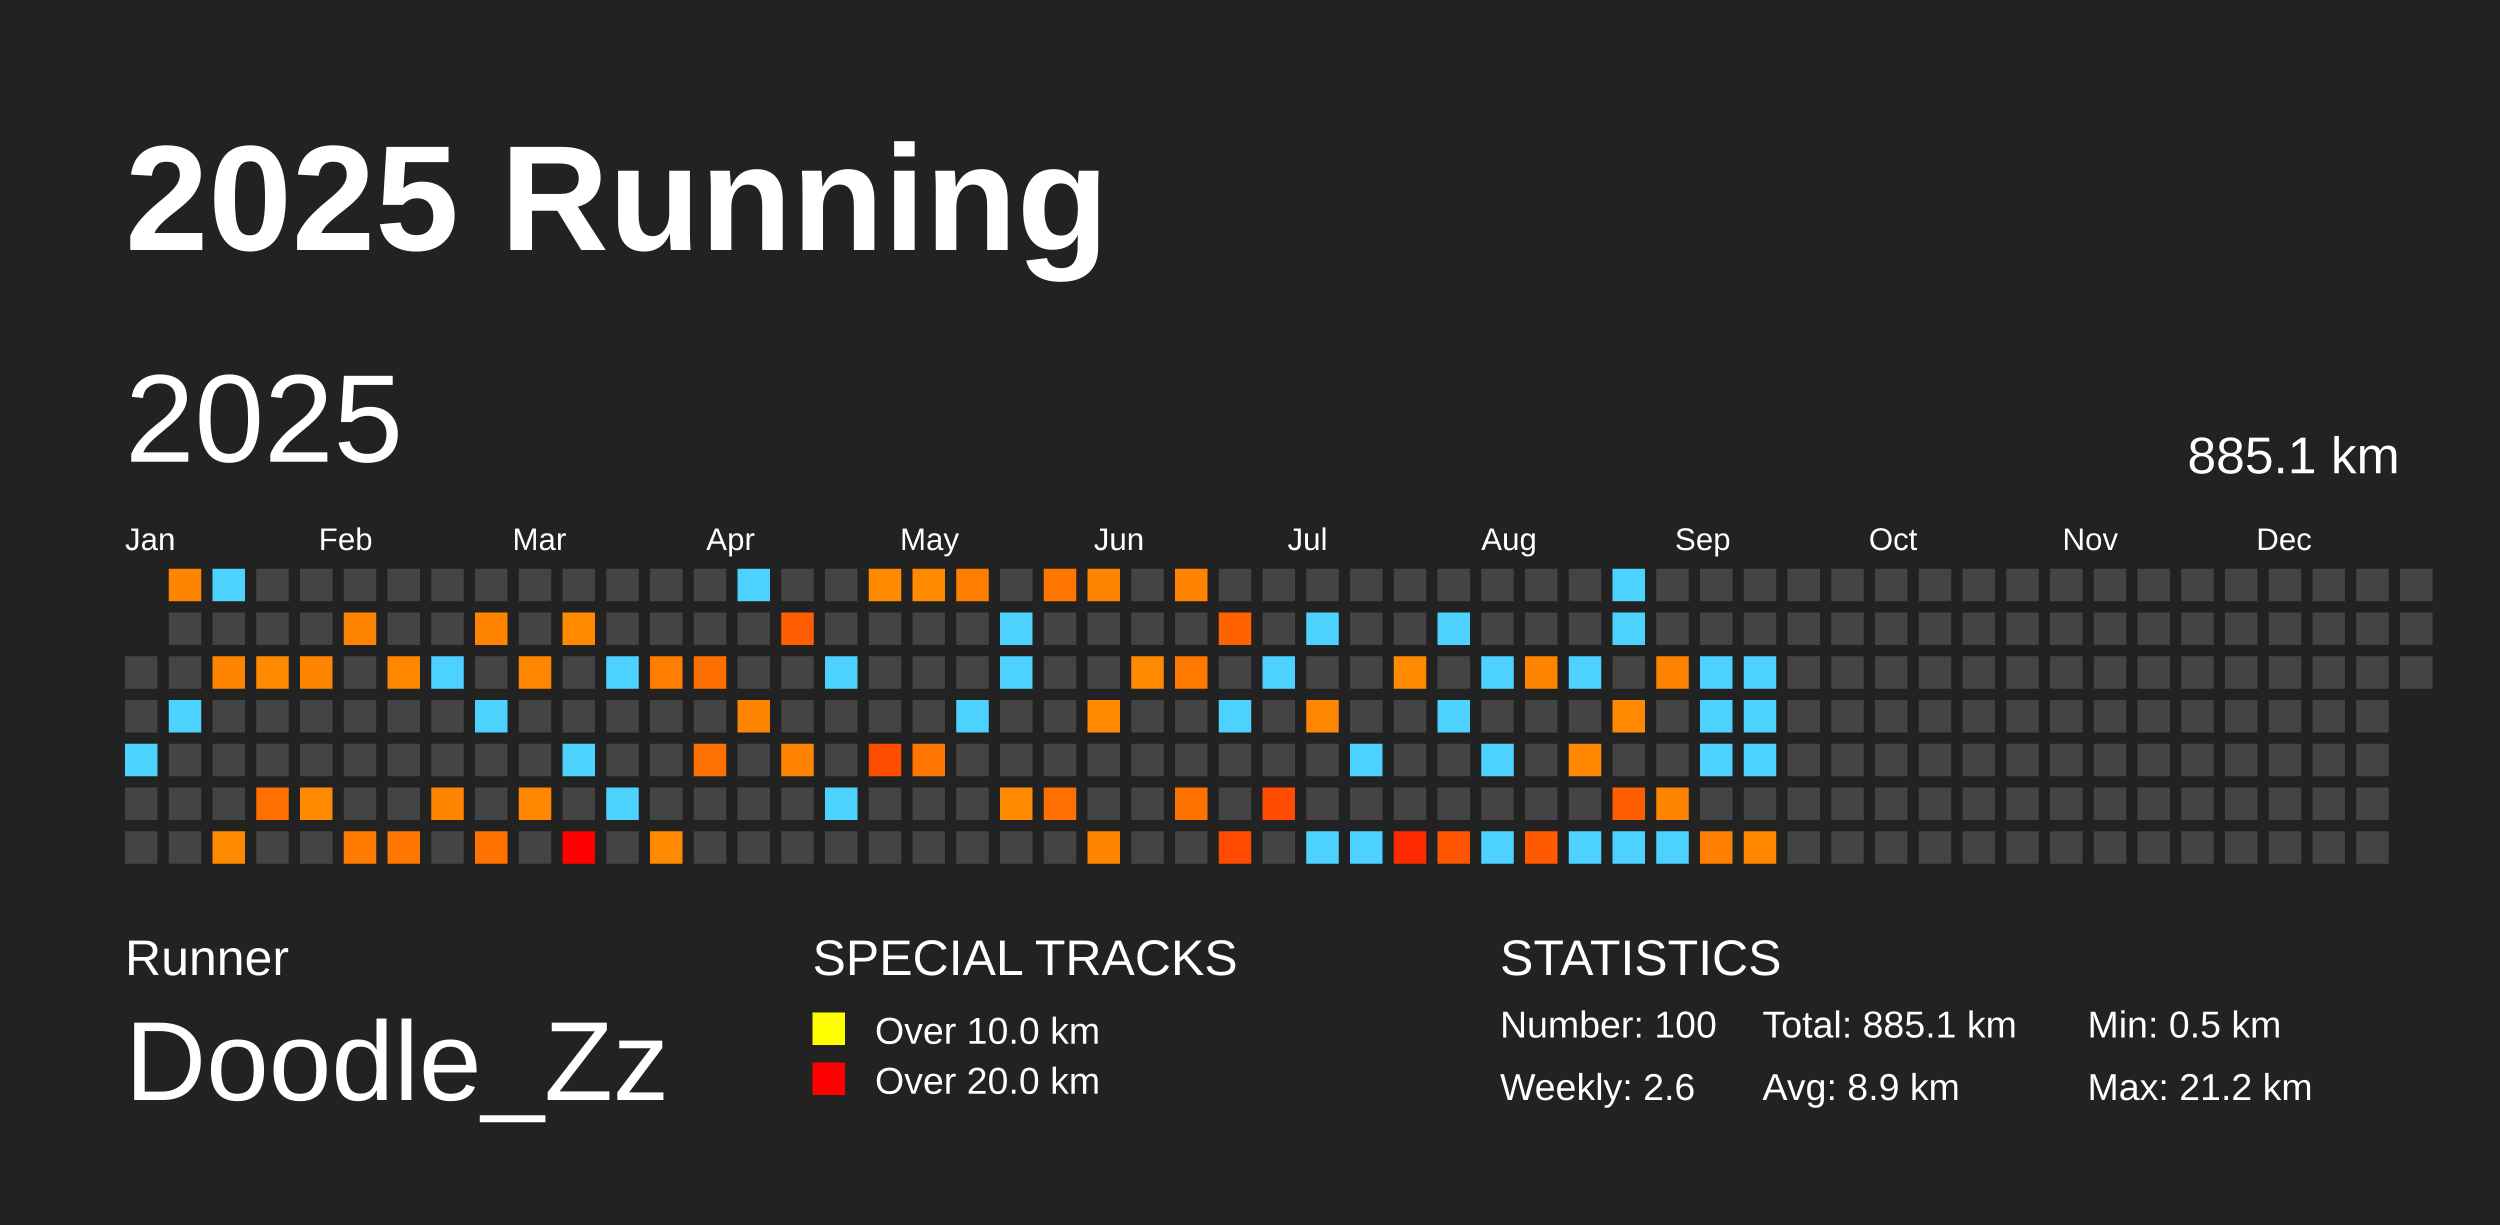
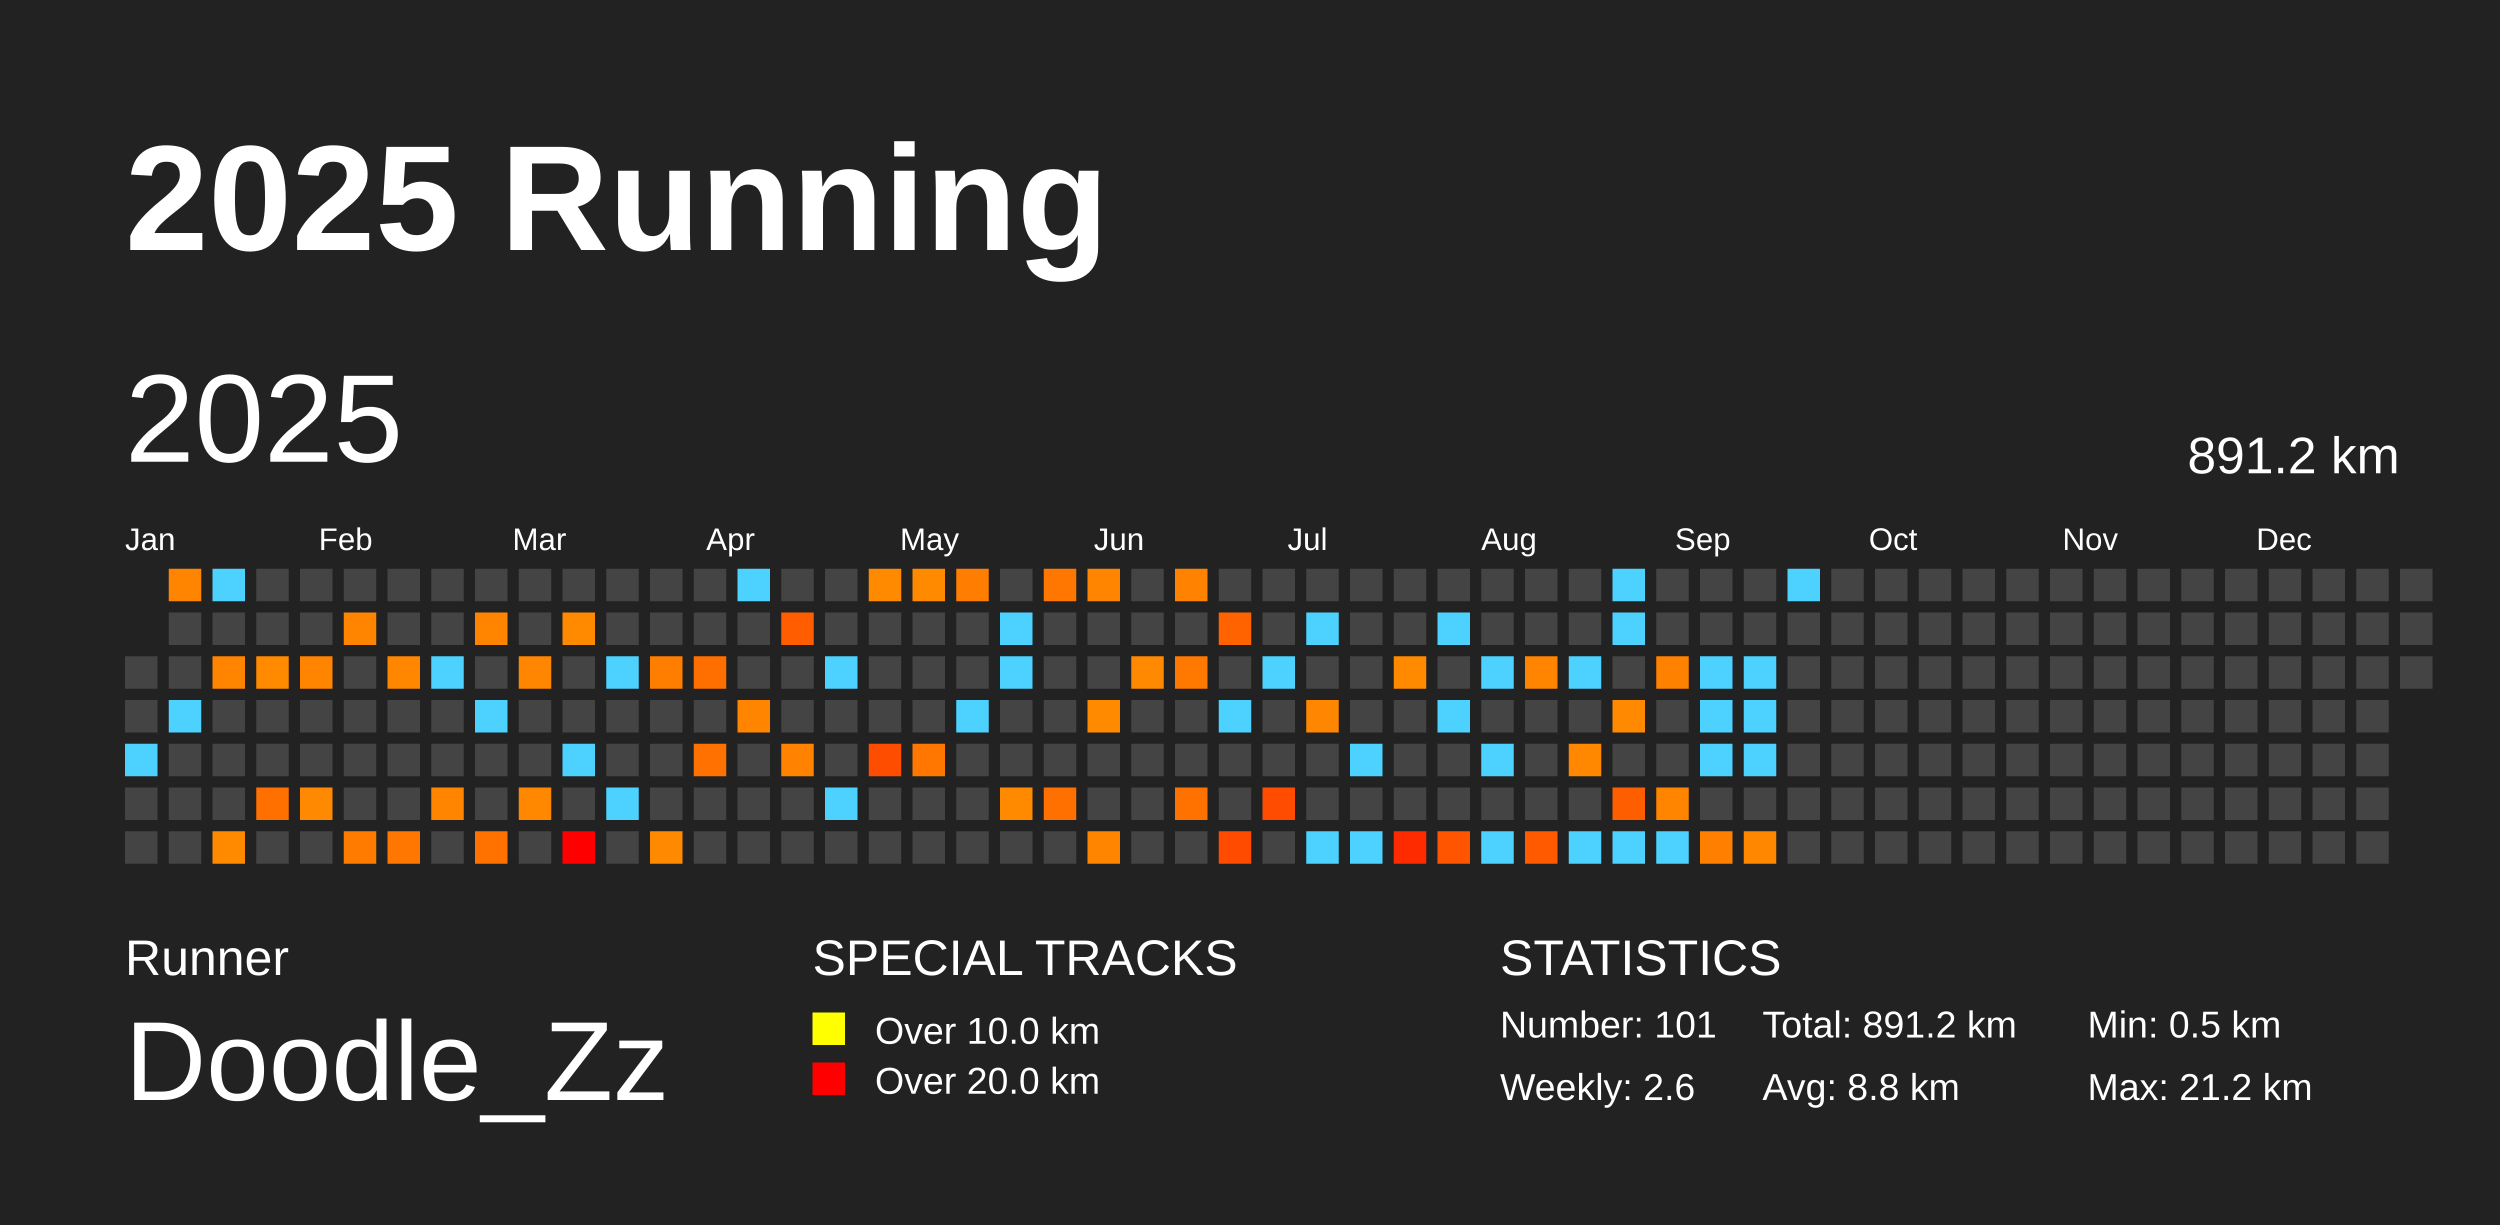
<svg xmlns="http://www.w3.org/2000/svg" baseProfile="full" height="98mm" version="1.1" viewBox="0,0,200,98" width="200mm">
  <defs />
  <rect fill="#222222" height="98" width="200" x="0" y="0" />
  <text fill="#FFFFFF" style="font-size:12px; font-family:Arial; font-weight:bold;" x="10" y="20">2025 Running</text>
  <text fill="#FFFFFF" style="font-size:4px; font-family:Arial" x="10" y="78">Runner</text>
  <text fill="#FFFFFF" style="font-size:9px; font-family:Arial" x="10" y="88">Doodle_Zz</text>
  <text fill="#FFFFFF" style="font-size:4px; font-family:Arial" x="65" y="78">SPECIAL TRACKS</text>
  <rect fill="yellow" height="2.6" width="2.6" x="65" y="81" />
  <text fill="#FFFFFF" style="font-size:3px; font-family:Arial" x="70" y="83.5">Over 10.0 km</text>
  <rect fill="red" height="2.6" width="2.6" x="65" y="85" />
  <text fill="#FFFFFF" style="font-size:3px; font-family:Arial" x="70" y="87.5">Over 20.0 km</text>
  <text fill="#FFFFFF" style="font-size:4px; font-family:Arial" x="120" y="78">STATISTICS</text>
-   <text fill="#FFFFFF" style="font-size:3px; font-family:Arial" x="120" y="83">Number: 100</text>
+   <text fill="#FFFFFF" style="font-size:3px; font-family:Arial" x="120" y="83">Number: 101</text>
  <text fill="#FFFFFF" style="font-size:3px; font-family:Arial" x="120" y="88">Weekly: 2.6</text>
-   <text fill="#FFFFFF" style="font-size:3px; font-family:Arial" x="141" y="83">Total: 885.1 km</text>
-   <text fill="#FFFFFF" style="font-size:3px; font-family:Arial" x="141" y="88">Avg: 8.9 km</text>
+   <text fill="#FFFFFF" style="font-size:3px; font-family:Arial" x="141" y="83">Total: 891.2 km</text>
+   <text fill="#FFFFFF" style="font-size:3px; font-family:Arial" x="141" y="88">Avg: 8.8 km</text>
  <text fill="#FFFFFF" style="font-size:3px; font-family:Arial" x="167" y="83">Min: 0.5 km</text>
  <text fill="#FFFFFF" style="font-size:3px; font-family:Arial" x="167" y="88">Max: 21.2 km</text>
  <text dominant-baseline="hanging" fill="#FFFFFF" style="font-size:10.0px; font-family:Arial;" x="10" y="30">2025</text>
-   <text dominant-baseline="hanging" fill="#FFFFFF" style="font-size:4.125px; font-family:Arial;" x="175" y="35">885.1 km</text>
+   <text dominant-baseline="hanging" fill="#FFFFFF" style="font-size:4.125px; font-family:Arial;" x="175" y="35">891.2 km</text>
  <text fill="#FFFFFF" style="font-size:2.5px; font-family:Arial" x="10.0" y="44">Jan</text>
  <text fill="#FFFFFF" style="font-size:2.5px; font-family:Arial" x="25.5" y="44">Feb</text>
  <text fill="#FFFFFF" style="font-size:2.5px; font-family:Arial" x="41.0" y="44">Mar</text>
  <text fill="#FFFFFF" style="font-size:2.5px; font-family:Arial" x="56.5" y="44">Apr</text>
  <text fill="#FFFFFF" style="font-size:2.5px; font-family:Arial" x="72.0" y="44">May</text>
  <text fill="#FFFFFF" style="font-size:2.5px; font-family:Arial" x="87.5" y="44">Jun</text>
  <text fill="#FFFFFF" style="font-size:2.5px; font-family:Arial" x="103.0" y="44">Jul</text>
  <text fill="#FFFFFF" style="font-size:2.5px; font-family:Arial" x="118.5" y="44">Aug</text>
  <text fill="#FFFFFF" style="font-size:2.5px; font-family:Arial" x="134.0" y="44">Sep</text>
  <text fill="#FFFFFF" style="font-size:2.5px; font-family:Arial" x="149.5" y="44">Oct</text>
  <text fill="#FFFFFF" style="font-size:2.5px; font-family:Arial" x="165.0" y="44">Nov</text>
  <text fill="#FFFFFF" style="font-size:2.5px; font-family:Arial" x="180.5" y="44">Dec</text>
  <rect fill="#444444" height="2.6" width="2.6" x="10.0" y="52.5" />
  <rect fill="#444444" height="2.6" width="2.6" x="10.0" y="56.0" />
  <rect fill="#4dd2ff" height="2.6" width="2.6" x="10.0" y="59.5" />
  <rect fill="#444444" height="2.6" width="2.6" x="10.0" y="63.0" />
  <rect fill="#444444" height="2.6" width="2.6" x="10.0" y="66.5" />
  <rect fill="#ff8500" height="2.6" width="2.6" x="13.5" y="45.5" />
  <rect fill="#444444" height="2.6" width="2.6" x="13.5" y="49.0" />
  <rect fill="#444444" height="2.6" width="2.6" x="13.5" y="52.5" />
  <rect fill="#4dd2ff" height="2.6" width="2.6" x="13.5" y="56.0" />
  <rect fill="#444444" height="2.6" width="2.6" x="13.5" y="59.5" />
  <rect fill="#444444" height="2.6" width="2.6" x="13.5" y="63.0" />
  <rect fill="#444444" height="2.6" width="2.6" x="13.5" y="66.5" />
  <rect fill="#4dd2ff" height="2.6" width="2.6" x="17.0" y="45.5" />
  <rect fill="#444444" height="2.6" width="2.6" x="17.0" y="49.0" />
  <rect fill="#ff8400" height="2.6" width="2.6" x="17.0" y="52.5" />
  <rect fill="#444444" height="2.6" width="2.6" x="17.0" y="56.0" />
  <rect fill="#444444" height="2.6" width="2.6" x="17.0" y="59.5" />
  <rect fill="#444444" height="2.6" width="2.6" x="17.0" y="63.0" />
  <rect fill="#ff8a00" height="2.6" width="2.6" x="17.0" y="66.5" />
  <rect fill="#444444" height="2.6" width="2.6" x="20.5" y="45.5" />
  <rect fill="#444444" height="2.6" width="2.6" x="20.5" y="49.0" />
  <rect fill="#ff8a00" height="2.6" width="2.6" x="20.5" y="52.5" />
  <rect fill="#444444" height="2.6" width="2.6" x="20.5" y="56.0" />
  <rect fill="#444444" height="2.6" width="2.6" x="20.5" y="59.5" />
  <rect fill="#ff7000" height="2.6" width="2.6" x="20.5" y="63.0" />
  <rect fill="#444444" height="2.6" width="2.6" x="20.5" y="66.5" />
  <rect fill="#444444" height="2.6" width="2.6" x="24.0" y="45.5" />
  <rect fill="#444444" height="2.6" width="2.6" x="24.0" y="49.0" />
  <rect fill="#ff8400" height="2.6" width="2.6" x="24.0" y="52.5" />
  <rect fill="#444444" height="2.6" width="2.6" x="24.0" y="56.0" />
  <rect fill="#444444" height="2.6" width="2.6" x="24.0" y="59.5" />
  <rect fill="#ff8900" height="2.6" width="2.6" x="24.0" y="63.0" />
  <rect fill="#444444" height="2.6" width="2.6" x="24.0" y="66.5" />
  <rect fill="#444444" height="2.6" width="2.6" x="27.5" y="45.5" />
  <rect fill="#ff8400" height="2.6" width="2.6" x="27.5" y="49.0" />
  <rect fill="#444444" height="2.6" width="2.6" x="27.5" y="52.5" />
  <rect fill="#444444" height="2.6" width="2.6" x="27.5" y="56.0" />
  <rect fill="#444444" height="2.6" width="2.6" x="27.5" y="59.5" />
  <rect fill="#444444" height="2.6" width="2.6" x="27.5" y="63.0" />
  <rect fill="#ff7b00" height="2.6" width="2.6" x="27.5" y="66.5" />
  <rect fill="#444444" height="2.6" width="2.6" x="31.0" y="45.5" />
  <rect fill="#444444" height="2.6" width="2.6" x="31.0" y="49.0" />
  <rect fill="#ff8700" height="2.6" width="2.6" x="31.0" y="52.5" />
  <rect fill="#444444" height="2.6" width="2.6" x="31.0" y="56.0" />
  <rect fill="#444444" height="2.6" width="2.6" x="31.0" y="59.5" />
  <rect fill="#444444" height="2.6" width="2.6" x="31.0" y="63.0" />
  <rect fill="#ff7600" height="2.6" width="2.6" x="31.0" y="66.5" />
  <rect fill="#444444" height="2.6" width="2.6" x="34.5" y="45.5" />
  <rect fill="#444444" height="2.6" width="2.6" x="34.5" y="49.0" />
  <rect fill="#4dd2ff" height="2.6" width="2.6" x="34.5" y="52.5" />
  <rect fill="#444444" height="2.6" width="2.6" x="34.5" y="56.0" />
  <rect fill="#444444" height="2.6" width="2.6" x="34.5" y="59.5" />
  <rect fill="#ff8400" height="2.6" width="2.6" x="34.5" y="63.0" />
  <rect fill="#444444" height="2.6" width="2.6" x="34.5" y="66.5" />
  <rect fill="#444444" height="2.6" width="2.6" x="38.0" y="45.5" />
  <rect fill="#ff8500" height="2.6" width="2.6" x="38.0" y="49.0" />
  <rect fill="#444444" height="2.6" width="2.6" x="38.0" y="52.5" />
  <rect fill="#4dd2ff" height="2.6" width="2.6" x="38.0" y="56.0" />
  <rect fill="#444444" height="2.6" width="2.6" x="38.0" y="59.5" />
  <rect fill="#444444" height="2.6" width="2.6" x="38.0" y="63.0" />
  <rect fill="#ff7200" height="2.6" width="2.6" x="38.0" y="66.5" />
  <rect fill="#444444" height="2.6" width="2.6" x="41.5" y="45.5" />
  <rect fill="#444444" height="2.6" width="2.6" x="41.5" y="49.0" />
  <rect fill="#ff8600" height="2.6" width="2.6" x="41.5" y="52.5" />
  <rect fill="#444444" height="2.6" width="2.6" x="41.5" y="56.0" />
  <rect fill="#444444" height="2.6" width="2.6" x="41.5" y="59.5" />
  <rect fill="#ff8800" height="2.6" width="2.6" x="41.5" y="63.0" />
  <rect fill="#444444" height="2.6" width="2.6" x="41.5" y="66.5" />
  <rect fill="#444444" height="2.6" width="2.6" x="45.0" y="45.5" />
  <rect fill="#ff8a00" height="2.6" width="2.6" x="45.0" y="49.0" />
  <rect fill="#444444" height="2.6" width="2.6" x="45.0" y="52.5" />
  <rect fill="#444444" height="2.6" width="2.6" x="45.0" y="56.0" />
  <rect fill="#4dd2ff" height="2.6" width="2.6" x="45.0" y="59.5" />
  <rect fill="#444444" height="2.6" width="2.6" x="45.0" y="63.0" />
  <rect fill="red" height="2.6" width="2.6" x="45.0" y="66.5" />
  <rect fill="#444444" height="2.6" width="2.6" x="48.5" y="45.5" />
  <rect fill="#444444" height="2.6" width="2.6" x="48.5" y="49.0" />
  <rect fill="#4dd2ff" height="2.6" width="2.6" x="48.5" y="52.5" />
  <rect fill="#444444" height="2.6" width="2.6" x="48.5" y="56.0" />
  <rect fill="#444444" height="2.6" width="2.6" x="48.5" y="59.5" />
  <rect fill="#4dd2ff" height="2.6" width="2.6" x="48.5" y="63.0" />
  <rect fill="#444444" height="2.6" width="2.6" x="48.5" y="66.5" />
  <rect fill="#444444" height="2.6" width="2.6" x="52.0" y="45.5" />
  <rect fill="#444444" height="2.6" width="2.6" x="52.0" y="49.0" />
  <rect fill="#ff7e00" height="2.6" width="2.6" x="52.0" y="52.5" />
  <rect fill="#444444" height="2.6" width="2.6" x="52.0" y="56.0" />
  <rect fill="#444444" height="2.6" width="2.6" x="52.0" y="59.5" />
  <rect fill="#444444" height="2.6" width="2.6" x="52.0" y="63.0" />
  <rect fill="#ff8900" height="2.6" width="2.6" x="52.0" y="66.5" />
  <rect fill="#444444" height="2.6" width="2.6" x="55.5" y="45.5" />
  <rect fill="#444444" height="2.6" width="2.6" x="55.5" y="49.0" />
  <rect fill="#ff6f00" height="2.6" width="2.6" x="55.5" y="52.5" />
  <rect fill="#444444" height="2.6" width="2.6" x="55.5" y="56.0" />
  <rect fill="#ff7100" height="2.6" width="2.6" x="55.5" y="59.5" />
  <rect fill="#444444" height="2.6" width="2.6" x="55.5" y="63.0" />
  <rect fill="#444444" height="2.6" width="2.6" x="55.5" y="66.5" />
  <rect fill="#4dd2ff" height="2.6" width="2.6" x="59.0" y="45.5" />
  <rect fill="#444444" height="2.6" width="2.6" x="59.0" y="49.0" />
  <rect fill="#444444" height="2.6" width="2.6" x="59.0" y="52.5" />
  <rect fill="#ff8400" height="2.6" width="2.6" x="59.0" y="56.0" />
  <rect fill="#444444" height="2.6" width="2.6" x="59.0" y="59.5" />
  <rect fill="#444444" height="2.6" width="2.6" x="59.0" y="63.0" />
  <rect fill="#444444" height="2.6" width="2.6" x="59.0" y="66.5" />
  <rect fill="#444444" height="2.6" width="2.6" x="62.5" y="45.5" />
  <rect fill="#ff5d00" height="2.6" width="2.6" x="62.5" y="49.0" />
  <rect fill="#444444" height="2.6" width="2.6" x="62.5" y="52.5" />
  <rect fill="#444444" height="2.6" width="2.6" x="62.5" y="56.0" />
  <rect fill="#ff8200" height="2.6" width="2.6" x="62.5" y="59.5" />
  <rect fill="#444444" height="2.6" width="2.6" x="62.5" y="63.0" />
  <rect fill="#444444" height="2.6" width="2.6" x="62.5" y="66.5" />
  <rect fill="#444444" height="2.6" width="2.6" x="66.0" y="45.5" />
  <rect fill="#444444" height="2.6" width="2.6" x="66.0" y="49.0" />
  <rect fill="#4dd2ff" height="2.6" width="2.6" x="66.0" y="52.5" />
  <rect fill="#444444" height="2.6" width="2.6" x="66.0" y="56.0" />
  <rect fill="#444444" height="2.6" width="2.6" x="66.0" y="59.5" />
  <rect fill="#4dd2ff" height="2.6" width="2.6" x="66.0" y="63.0" />
  <rect fill="#444444" height="2.6" width="2.6" x="66.0" y="66.5" />
  <rect fill="#ff8a00" height="2.6" width="2.6" x="69.5" y="45.5" />
  <rect fill="#444444" height="2.6" width="2.6" x="69.5" y="49.0" />
  <rect fill="#444444" height="2.6" width="2.6" x="69.5" y="52.5" />
  <rect fill="#444444" height="2.6" width="2.6" x="69.5" y="56.0" />
  <rect fill="#ff4d00" height="2.6" width="2.6" x="69.5" y="59.5" />
  <rect fill="#444444" height="2.6" width="2.6" x="69.5" y="63.0" />
  <rect fill="#444444" height="2.6" width="2.6" x="69.5" y="66.5" />
  <rect fill="#ff8a00" height="2.6" width="2.6" x="73.0" y="45.5" />
  <rect fill="#444444" height="2.6" width="2.6" x="73.0" y="49.0" />
  <rect fill="#444444" height="2.6" width="2.6" x="73.0" y="52.5" />
  <rect fill="#444444" height="2.6" width="2.6" x="73.0" y="56.0" />
  <rect fill="#ff7600" height="2.6" width="2.6" x="73.0" y="59.5" />
  <rect fill="#444444" height="2.6" width="2.6" x="73.0" y="63.0" />
  <rect fill="#444444" height="2.6" width="2.6" x="73.0" y="66.5" />
  <rect fill="#ff7d00" height="2.6" width="2.6" x="76.5" y="45.5" />
  <rect fill="#444444" height="2.6" width="2.6" x="76.5" y="49.0" />
  <rect fill="#444444" height="2.6" width="2.6" x="76.5" y="52.5" />
  <rect fill="#4dd2ff" height="2.6" width="2.6" x="76.5" y="56.0" />
  <rect fill="#444444" height="2.6" width="2.6" x="76.5" y="59.5" />
  <rect fill="#444444" height="2.6" width="2.6" x="76.5" y="63.0" />
  <rect fill="#444444" height="2.6" width="2.6" x="76.5" y="66.5" />
  <rect fill="#444444" height="2.6" width="2.6" x="80.0" y="45.5" />
  <rect fill="#4dd2ff" height="2.6" width="2.6" x="80.0" y="49.0" />
  <rect fill="#4dd2ff" height="2.6" width="2.6" x="80.0" y="52.5" />
  <rect fill="#444444" height="2.6" width="2.6" x="80.0" y="56.0" />
  <rect fill="#444444" height="2.6" width="2.6" x="80.0" y="59.5" />
  <rect fill="#ff8a00" height="2.6" width="2.6" x="80.0" y="63.0" />
  <rect fill="#444444" height="2.6" width="2.6" x="80.0" y="66.5" />
  <rect fill="#ff7700" height="2.6" width="2.6" x="83.5" y="45.5" />
  <rect fill="#444444" height="2.6" width="2.6" x="83.5" y="49.0" />
  <rect fill="#444444" height="2.6" width="2.6" x="83.5" y="52.5" />
  <rect fill="#444444" height="2.6" width="2.6" x="83.5" y="56.0" />
  <rect fill="#444444" height="2.6" width="2.6" x="83.5" y="59.5" />
  <rect fill="#ff7000" height="2.6" width="2.6" x="83.5" y="63.0" />
  <rect fill="#444444" height="2.6" width="2.6" x="83.5" y="66.5" />
  <rect fill="#ff8400" height="2.6" width="2.6" x="87.0" y="45.5" />
  <rect fill="#444444" height="2.6" width="2.6" x="87.0" y="49.0" />
  <rect fill="#444444" height="2.6" width="2.6" x="87.0" y="52.5" />
  <rect fill="#ff8a00" height="2.6" width="2.6" x="87.0" y="56.0" />
  <rect fill="#444444" height="2.6" width="2.6" x="87.0" y="59.5" />
  <rect fill="#444444" height="2.6" width="2.6" x="87.0" y="63.0" />
  <rect fill="#ff8400" height="2.6" width="2.6" x="87.0" y="66.5" />
  <rect fill="#444444" height="2.6" width="2.6" x="90.5" y="45.5" />
  <rect fill="#444444" height="2.6" width="2.6" x="90.5" y="49.0" />
  <rect fill="#ff8900" height="2.6" width="2.6" x="90.5" y="52.5" />
  <rect fill="#444444" height="2.6" width="2.6" x="90.5" y="56.0" />
  <rect fill="#444444" height="2.6" width="2.6" x="90.5" y="59.5" />
  <rect fill="#444444" height="2.6" width="2.6" x="90.5" y="63.0" />
  <rect fill="#444444" height="2.6" width="2.6" x="90.5" y="66.5" />
  <rect fill="#ff8200" height="2.6" width="2.6" x="94.0" y="45.5" />
  <rect fill="#444444" height="2.6" width="2.6" x="94.0" y="49.0" />
  <rect fill="#ff7800" height="2.6" width="2.6" x="94.0" y="52.5" />
  <rect fill="#444444" height="2.6" width="2.6" x="94.0" y="56.0" />
  <rect fill="#444444" height="2.6" width="2.6" x="94.0" y="59.5" />
  <rect fill="#ff7200" height="2.6" width="2.6" x="94.0" y="63.0" />
  <rect fill="#444444" height="2.6" width="2.6" x="94.0" y="66.5" />
  <rect fill="#444444" height="2.6" width="2.6" x="97.5" y="45.5" />
  <rect fill="#ff6300" height="2.6" width="2.6" x="97.5" y="49.0" />
  <rect fill="#444444" height="2.6" width="2.6" x="97.5" y="52.5" />
  <rect fill="#4dd2ff" height="2.6" width="2.6" x="97.5" y="56.0" />
  <rect fill="#444444" height="2.6" width="2.6" x="97.5" y="59.5" />
  <rect fill="#444444" height="2.6" width="2.6" x="97.5" y="63.0" />
  <rect fill="#ff4b00" height="2.6" width="2.6" x="97.5" y="66.5" />
  <rect fill="#444444" height="2.6" width="2.6" x="101.0" y="45.5" />
  <rect fill="#444444" height="2.6" width="2.6" x="101.0" y="49.0" />
  <rect fill="#4dd2ff" height="2.6" width="2.6" x="101.0" y="52.5" />
  <rect fill="#444444" height="2.6" width="2.6" x="101.0" y="56.0" />
  <rect fill="#444444" height="2.6" width="2.6" x="101.0" y="59.5" />
  <rect fill="#ff4c00" height="2.6" width="2.6" x="101.0" y="63.0" />
  <rect fill="#444444" height="2.6" width="2.6" x="101.0" y="66.5" />
  <rect fill="#444444" height="2.6" width="2.6" x="104.5" y="45.5" />
  <rect fill="#4dd2ff" height="2.6" width="2.6" x="104.5" y="49.0" />
  <rect fill="#444444" height="2.6" width="2.6" x="104.5" y="52.5" />
  <rect fill="#ff8600" height="2.6" width="2.6" x="104.5" y="56.0" />
  <rect fill="#444444" height="2.6" width="2.6" x="104.5" y="59.5" />
  <rect fill="#444444" height="2.6" width="2.6" x="104.5" y="63.0" />
  <rect fill="#4dd2ff" height="2.6" width="2.6" x="104.5" y="66.5" />
  <rect fill="#444444" height="2.6" width="2.6" x="108.0" y="45.5" />
  <rect fill="#444444" height="2.6" width="2.6" x="108.0" y="49.0" />
  <rect fill="#444444" height="2.6" width="2.6" x="108.0" y="52.5" />
  <rect fill="#444444" height="2.6" width="2.6" x="108.0" y="56.0" />
  <rect fill="#4dd2ff" height="2.6" width="2.6" x="108.0" y="59.5" />
  <rect fill="#444444" height="2.6" width="2.6" x="108.0" y="63.0" />
  <rect fill="#4dd2ff" height="2.6" width="2.6" x="108.0" y="66.5" />
  <rect fill="#444444" height="2.6" width="2.6" x="111.5" y="45.5" />
  <rect fill="#444444" height="2.6" width="2.6" x="111.5" y="49.0" />
  <rect fill="#ff8a00" height="2.6" width="2.6" x="111.5" y="52.5" />
  <rect fill="#444444" height="2.6" width="2.6" x="111.5" y="56.0" />
  <rect fill="#444444" height="2.6" width="2.6" x="111.5" y="59.5" />
  <rect fill="#444444" height="2.6" width="2.6" x="111.5" y="63.0" />
  <rect fill="#ff2b00" height="2.6" width="2.6" x="111.5" y="66.5" />
  <rect fill="#444444" height="2.6" width="2.6" x="115.0" y="45.5" />
  <rect fill="#4dd2ff" height="2.6" width="2.6" x="115.0" y="49.0" />
  <rect fill="#444444" height="2.6" width="2.6" x="115.0" y="52.5" />
  <rect fill="#4dd2ff" height="2.6" width="2.6" x="115.0" y="56.0" />
  <rect fill="#444444" height="2.6" width="2.6" x="115.0" y="59.5" />
  <rect fill="#444444" height="2.6" width="2.6" x="115.0" y="63.0" />
  <rect fill="#ff5500" height="2.6" width="2.6" x="115.0" y="66.5" />
  <rect fill="#444444" height="2.6" width="2.6" x="118.5" y="45.5" />
  <rect fill="#444444" height="2.6" width="2.6" x="118.5" y="49.0" />
  <rect fill="#4dd2ff" height="2.6" width="2.6" x="118.5" y="52.5" />
  <rect fill="#444444" height="2.6" width="2.6" x="118.5" y="56.0" />
  <rect fill="#4dd2ff" height="2.6" width="2.6" x="118.5" y="59.5" />
  <rect fill="#444444" height="2.6" width="2.6" x="118.5" y="63.0" />
  <rect fill="#4dd2ff" height="2.6" width="2.6" x="118.5" y="66.5" />
  <rect fill="#444444" height="2.6" width="2.6" x="122.0" y="45.5" />
  <rect fill="#444444" height="2.6" width="2.6" x="122.0" y="49.0" />
  <rect fill="#ff8500" height="2.6" width="2.6" x="122.0" y="52.5" />
  <rect fill="#444444" height="2.6" width="2.6" x="122.0" y="56.0" />
  <rect fill="#444444" height="2.6" width="2.6" x="122.0" y="59.5" />
  <rect fill="#444444" height="2.6" width="2.6" x="122.0" y="63.0" />
  <rect fill="#ff5a00" height="2.6" width="2.6" x="122.0" y="66.5" />
  <rect fill="#444444" height="2.6" width="2.6" x="125.5" y="45.5" />
  <rect fill="#444444" height="2.6" width="2.6" x="125.5" y="49.0" />
  <rect fill="#4dd2ff" height="2.6" width="2.6" x="125.5" y="52.5" />
  <rect fill="#444444" height="2.6" width="2.6" x="125.5" y="56.0" />
  <rect fill="#ff8800" height="2.6" width="2.6" x="125.5" y="59.5" />
  <rect fill="#444444" height="2.6" width="2.6" x="125.5" y="63.0" />
  <rect fill="#4dd2ff" height="2.6" width="2.6" x="125.5" y="66.5" />
  <rect fill="#4dd2ff" height="2.6" width="2.6" x="129.0" y="45.5" />
  <rect fill="#4dd2ff" height="2.6" width="2.6" x="129.0" y="49.0" />
  <rect fill="#444444" height="2.6" width="2.6" x="129.0" y="52.5" />
  <rect fill="#ff8900" height="2.6" width="2.6" x="129.0" y="56.0" />
  <rect fill="#444444" height="2.6" width="2.6" x="129.0" y="59.5" />
  <rect fill="#ff5e00" height="2.6" width="2.6" x="129.0" y="63.0" />
  <rect fill="#4dd2ff" height="2.6" width="2.6" x="129.0" y="66.5" />
  <rect fill="#444444" height="2.6" width="2.6" x="132.5" y="45.5" />
  <rect fill="#444444" height="2.6" width="2.6" x="132.5" y="49.0" />
  <rect fill="#ff8100" height="2.6" width="2.6" x="132.5" y="52.5" />
  <rect fill="#444444" height="2.6" width="2.6" x="132.5" y="56.0" />
  <rect fill="#444444" height="2.6" width="2.6" x="132.5" y="59.5" />
  <rect fill="#ff8500" height="2.6" width="2.6" x="132.5" y="63.0" />
  <rect fill="#4dd2ff" height="2.6" width="2.6" x="132.5" y="66.5" />
  <rect fill="#444444" height="2.6" width="2.6" x="136.0" y="45.5" />
  <rect fill="#444444" height="2.6" width="2.6" x="136.0" y="49.0" />
  <rect fill="#4dd2ff" height="2.6" width="2.6" x="136.0" y="52.5" />
  <rect fill="#4dd2ff" height="2.6" width="2.6" x="136.0" y="56.0" />
  <rect fill="#4dd2ff" height="2.6" width="2.6" x="136.0" y="59.5" />
  <rect fill="#444444" height="2.6" width="2.6" x="136.0" y="63.0" />
  <rect fill="#ff8000" height="2.6" width="2.6" x="136.0" y="66.5" />
  <rect fill="#444444" height="2.6" width="2.6" x="139.5" y="45.5" />
  <rect fill="#444444" height="2.6" width="2.6" x="139.5" y="49.0" />
  <rect fill="#4dd2ff" height="2.6" width="2.6" x="139.5" y="52.5" />
  <rect fill="#4dd2ff" height="2.6" width="2.6" x="139.5" y="56.0" />
  <rect fill="#4dd2ff" height="2.6" width="2.6" x="139.5" y="59.5" />
  <rect fill="#444444" height="2.6" width="2.6" x="139.5" y="63.0" />
  <rect fill="#ff8700" height="2.6" width="2.6" x="139.5" y="66.5" />
-   <rect fill="#444444" height="2.6" width="2.6" x="143.0" y="45.5" />
+   <rect fill="#4dd2ff" height="2.6" width="2.6" x="143.0" y="45.5" />
  <rect fill="#444444" height="2.6" width="2.6" x="143.0" y="49.0" />
  <rect fill="#444444" height="2.6" width="2.6" x="143.0" y="52.5" />
  <rect fill="#444444" height="2.6" width="2.6" x="143.0" y="56.0" />
  <rect fill="#444444" height="2.6" width="2.6" x="143.0" y="59.5" />
  <rect fill="#444444" height="2.6" width="2.6" x="143.0" y="63.0" />
  <rect fill="#444444" height="2.6" width="2.6" x="143.0" y="66.5" />
  <rect fill="#444444" height="2.6" width="2.6" x="146.5" y="45.5" />
  <rect fill="#444444" height="2.6" width="2.6" x="146.5" y="49.0" />
  <rect fill="#444444" height="2.6" width="2.6" x="146.5" y="52.5" />
  <rect fill="#444444" height="2.6" width="2.6" x="146.5" y="56.0" />
  <rect fill="#444444" height="2.6" width="2.6" x="146.5" y="59.5" />
  <rect fill="#444444" height="2.6" width="2.6" x="146.5" y="63.0" />
  <rect fill="#444444" height="2.6" width="2.6" x="146.5" y="66.5" />
  <rect fill="#444444" height="2.6" width="2.6" x="150.0" y="45.5" />
  <rect fill="#444444" height="2.6" width="2.6" x="150.0" y="49.0" />
  <rect fill="#444444" height="2.6" width="2.6" x="150.0" y="52.5" />
  <rect fill="#444444" height="2.6" width="2.6" x="150.0" y="56.0" />
  <rect fill="#444444" height="2.6" width="2.6" x="150.0" y="59.5" />
  <rect fill="#444444" height="2.6" width="2.6" x="150.0" y="63.0" />
  <rect fill="#444444" height="2.6" width="2.6" x="150.0" y="66.5" />
  <rect fill="#444444" height="2.6" width="2.6" x="153.5" y="45.5" />
  <rect fill="#444444" height="2.6" width="2.6" x="153.5" y="49.0" />
  <rect fill="#444444" height="2.6" width="2.6" x="153.5" y="52.5" />
  <rect fill="#444444" height="2.6" width="2.6" x="153.5" y="56.0" />
  <rect fill="#444444" height="2.6" width="2.6" x="153.5" y="59.5" />
  <rect fill="#444444" height="2.6" width="2.6" x="153.5" y="63.0" />
  <rect fill="#444444" height="2.6" width="2.6" x="153.5" y="66.5" />
  <rect fill="#444444" height="2.6" width="2.6" x="157.0" y="45.5" />
  <rect fill="#444444" height="2.6" width="2.6" x="157.0" y="49.0" />
  <rect fill="#444444" height="2.6" width="2.6" x="157.0" y="52.5" />
  <rect fill="#444444" height="2.6" width="2.6" x="157.0" y="56.0" />
  <rect fill="#444444" height="2.6" width="2.6" x="157.0" y="59.5" />
  <rect fill="#444444" height="2.6" width="2.6" x="157.0" y="63.0" />
  <rect fill="#444444" height="2.6" width="2.6" x="157.0" y="66.5" />
  <rect fill="#444444" height="2.6" width="2.6" x="160.5" y="45.5" />
  <rect fill="#444444" height="2.6" width="2.6" x="160.5" y="49.0" />
  <rect fill="#444444" height="2.6" width="2.6" x="160.5" y="52.5" />
  <rect fill="#444444" height="2.6" width="2.6" x="160.5" y="56.0" />
  <rect fill="#444444" height="2.6" width="2.6" x="160.5" y="59.5" />
  <rect fill="#444444" height="2.6" width="2.6" x="160.5" y="63.0" />
  <rect fill="#444444" height="2.6" width="2.6" x="160.5" y="66.5" />
  <rect fill="#444444" height="2.6" width="2.6" x="164.0" y="45.5" />
  <rect fill="#444444" height="2.6" width="2.6" x="164.0" y="49.0" />
  <rect fill="#444444" height="2.6" width="2.6" x="164.0" y="52.5" />
  <rect fill="#444444" height="2.6" width="2.6" x="164.0" y="56.0" />
  <rect fill="#444444" height="2.6" width="2.6" x="164.0" y="59.5" />
  <rect fill="#444444" height="2.6" width="2.6" x="164.0" y="63.0" />
  <rect fill="#444444" height="2.6" width="2.6" x="164.0" y="66.5" />
  <rect fill="#444444" height="2.6" width="2.6" x="167.5" y="45.5" />
  <rect fill="#444444" height="2.6" width="2.6" x="167.5" y="49.0" />
  <rect fill="#444444" height="2.6" width="2.6" x="167.5" y="52.5" />
  <rect fill="#444444" height="2.6" width="2.6" x="167.5" y="56.0" />
  <rect fill="#444444" height="2.6" width="2.6" x="167.5" y="59.5" />
  <rect fill="#444444" height="2.6" width="2.6" x="167.5" y="63.0" />
  <rect fill="#444444" height="2.6" width="2.6" x="167.5" y="66.5" />
  <rect fill="#444444" height="2.6" width="2.6" x="171.0" y="45.5" />
  <rect fill="#444444" height="2.6" width="2.6" x="171.0" y="49.0" />
  <rect fill="#444444" height="2.6" width="2.6" x="171.0" y="52.5" />
  <rect fill="#444444" height="2.6" width="2.6" x="171.0" y="56.0" />
  <rect fill="#444444" height="2.6" width="2.6" x="171.0" y="59.5" />
  <rect fill="#444444" height="2.6" width="2.6" x="171.0" y="63.0" />
  <rect fill="#444444" height="2.6" width="2.6" x="171.0" y="66.5" />
  <rect fill="#444444" height="2.6" width="2.6" x="174.5" y="45.5" />
  <rect fill="#444444" height="2.6" width="2.6" x="174.5" y="49.0" />
  <rect fill="#444444" height="2.6" width="2.6" x="174.5" y="52.5" />
  <rect fill="#444444" height="2.6" width="2.6" x="174.5" y="56.0" />
  <rect fill="#444444" height="2.6" width="2.6" x="174.5" y="59.5" />
  <rect fill="#444444" height="2.6" width="2.6" x="174.5" y="63.0" />
  <rect fill="#444444" height="2.6" width="2.6" x="174.5" y="66.5" />
  <rect fill="#444444" height="2.6" width="2.6" x="178.0" y="45.5" />
  <rect fill="#444444" height="2.6" width="2.6" x="178.0" y="49.0" />
  <rect fill="#444444" height="2.6" width="2.6" x="178.0" y="52.5" />
  <rect fill="#444444" height="2.6" width="2.6" x="178.0" y="56.0" />
  <rect fill="#444444" height="2.6" width="2.6" x="178.0" y="59.5" />
  <rect fill="#444444" height="2.6" width="2.6" x="178.0" y="63.0" />
  <rect fill="#444444" height="2.6" width="2.6" x="178.0" y="66.5" />
  <rect fill="#444444" height="2.6" width="2.6" x="181.5" y="45.5" />
  <rect fill="#444444" height="2.6" width="2.6" x="181.5" y="49.0" />
  <rect fill="#444444" height="2.6" width="2.6" x="181.5" y="52.5" />
  <rect fill="#444444" height="2.6" width="2.6" x="181.5" y="56.0" />
  <rect fill="#444444" height="2.6" width="2.6" x="181.5" y="59.5" />
  <rect fill="#444444" height="2.6" width="2.6" x="181.5" y="63.0" />
  <rect fill="#444444" height="2.6" width="2.6" x="181.5" y="66.5" />
  <rect fill="#444444" height="2.6" width="2.6" x="185.0" y="45.5" />
  <rect fill="#444444" height="2.6" width="2.6" x="185.0" y="49.0" />
  <rect fill="#444444" height="2.6" width="2.6" x="185.0" y="52.5" />
  <rect fill="#444444" height="2.6" width="2.6" x="185.0" y="56.0" />
  <rect fill="#444444" height="2.6" width="2.6" x="185.0" y="59.5" />
  <rect fill="#444444" height="2.6" width="2.6" x="185.0" y="63.0" />
  <rect fill="#444444" height="2.6" width="2.6" x="185.0" y="66.5" />
  <rect fill="#444444" height="2.6" width="2.6" x="188.5" y="45.5" />
  <rect fill="#444444" height="2.6" width="2.6" x="188.5" y="49.0" />
  <rect fill="#444444" height="2.6" width="2.6" x="188.5" y="52.5" />
  <rect fill="#444444" height="2.6" width="2.6" x="188.5" y="56.0" />
  <rect fill="#444444" height="2.6" width="2.6" x="188.5" y="59.5" />
  <rect fill="#444444" height="2.6" width="2.6" x="188.5" y="63.0" />
  <rect fill="#444444" height="2.6" width="2.6" x="188.5" y="66.5" />
  <rect fill="#444444" height="2.6" width="2.6" x="192.0" y="45.5" />
  <rect fill="#444444" height="2.6" width="2.6" x="192.0" y="49.0" />
  <rect fill="#444444" height="2.6" width="2.6" x="192.0" y="52.5" />
</svg>
